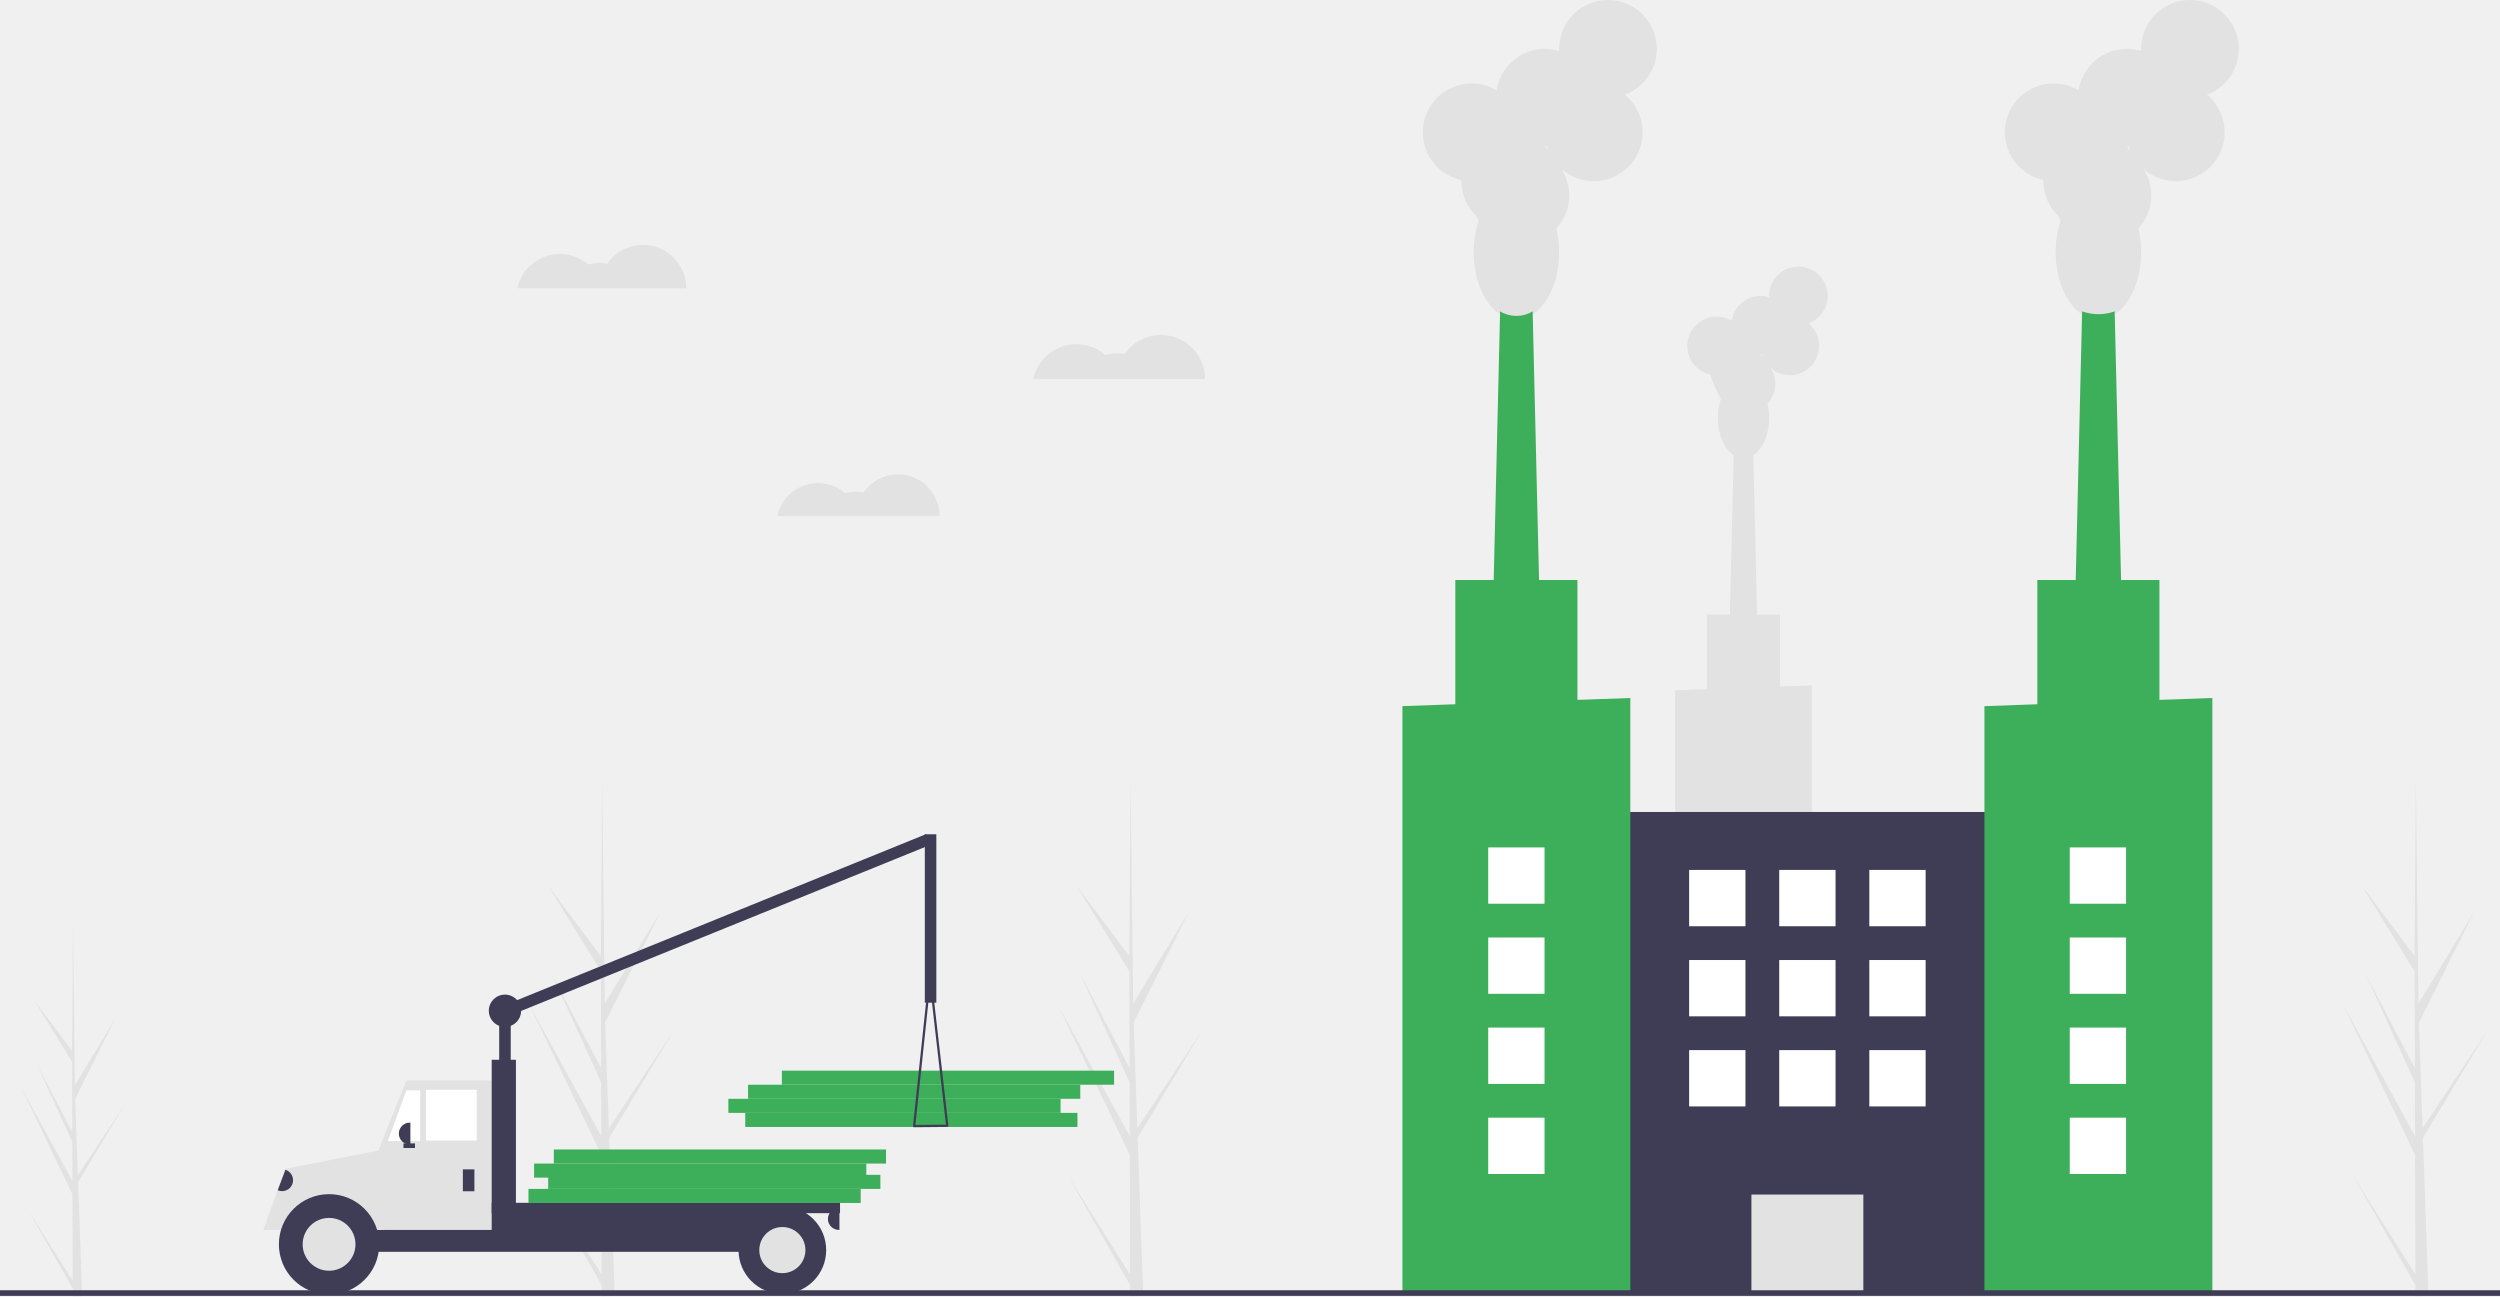
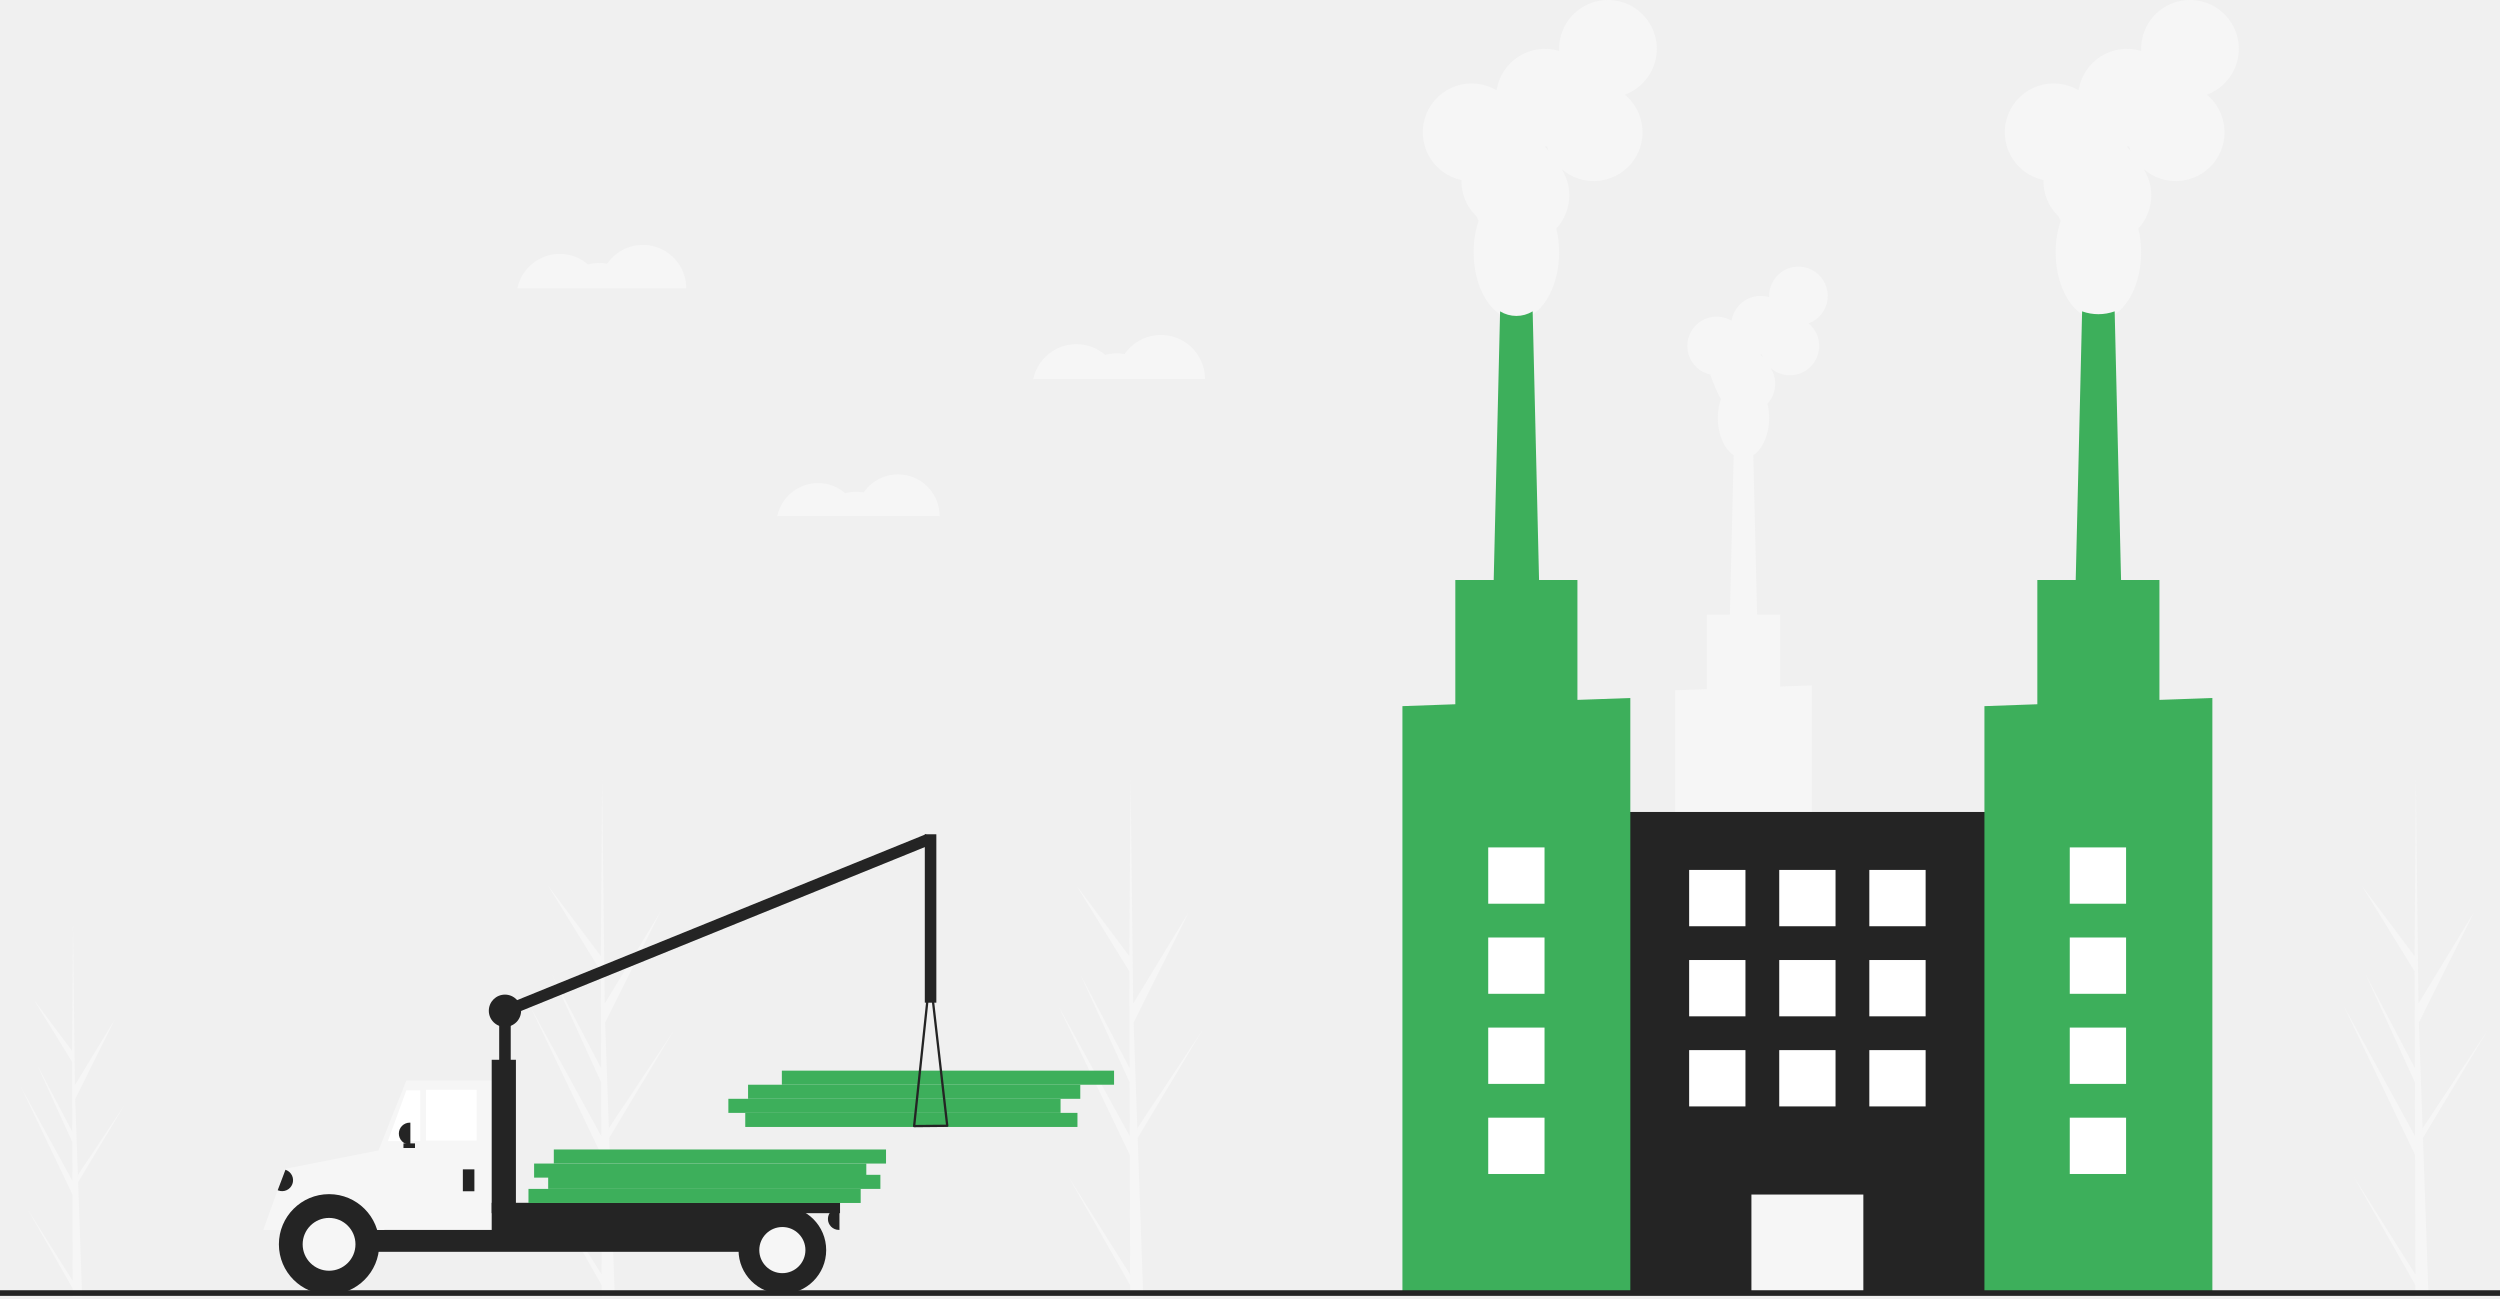
- <svg xmlns="http://www.w3.org/2000/svg" data-name="Layer 1" width="888" height="460.526" viewBox="0 0 888 460.526">
-   <path d="M369.701,672.443l-21.874-34.714,21.885,38.496.012,3.955q2.341-.027,4.634-.179l-1.784-50.812.023-.393-.04-.075-.17-4.801,22.872-38.046-22.895,34.451-.069,1.017-1.348-38.391,19.662-39.364-19.816,32.618-.922-79.573-.004-.265-.003.261-.449,62.738-18.788-25.102,18.805,30.506.087,34.362-17.433-33.187,17.443,38.239.048,19.107L344.254,577.082l25.343,52.874Z" transform="translate(-156 -219.7372)" fill="#e2e2e2" />
-   <path d="M557.413,672.443,535.538,637.729,557.423,676.225l.012,3.955q2.341-.027,4.634-.179L560.285,629.189l.023-.393-.04-.075-.17-4.801L582.97,585.873l-22.895,34.451-.069,1.017-1.348-38.391,19.662-39.364-19.816,32.618-.922-79.573-.004-.265-.003.261-.449,62.738-18.788-25.102,18.805,30.506.087,34.362-17.433-33.187,17.443,38.239.048,19.107-25.323-46.208,25.343,52.874Z" transform="translate(-156 -219.7372)" fill="#e2e2e2" />
-   <path d="M181.811,674.676l-15.795-25.067,15.803,27.797.008,2.856q1.69-.02,3.346-.13l-1.288-36.691.017-.284-.029-.054-.123-3.467L200.266,612.164l-16.533,24.877-.049.734-.973-27.722,14.198-28.424-14.309,23.553-.666-57.459-.003-.191-.002.188-.324,45.303-13.567-18.126,13.579,22.028.063,24.813-12.588-23.964,12.595,27.612.035,13.797L163.436,605.816l18.3,38.18Z" transform="translate(-156 -219.7372)" fill="#e2e2e2" />
-   <path d="M1013.945,672.443l-21.874-34.714,21.885,38.496.012,3.955q2.341-.027,4.634-.179l-1.784-50.812.023-.393-.04-.075-.17-4.801,22.872-38.046-22.895,34.451-.069,1.017-1.348-38.391,19.662-39.364-19.816,32.618-.922-79.573-.004-.265-.003.261-.449,62.738-18.788-25.102,18.805,30.506.087,34.362-17.433-33.187,17.443,38.239.048,19.107-25.323-46.208,25.343,52.874Z" transform="translate(-156 -219.7372)" fill="#e2e2e2" />
-   <rect x="420.714" y="615.033" width="118" height="5" transform="translate(803.4279 1015.328) rotate(-180)" fill="#3daf5b" />
-   <rect x="414.714" y="610.033" width="118" height="5" transform="translate(791.4279 1005.328) rotate(-180)" fill="#3daf5b" />
-   <rect x="421.714" y="605.033" width="118" height="5" transform="translate(805.4279 995.3279) rotate(-180)" fill="#3daf5b" />
-   <rect x="433.714" y="600.033" width="118" height="5" transform="translate(829.4279 985.3279) rotate(-180)" fill="#3daf5b" />
-   <rect x="333.313" y="577.937" width="4.097" height="29.088" transform="translate(514.7229 965.2259) rotate(-180)" fill="#3f3d56" />
-   <rect x="407.831" y="466.888" width="4.097" height="163.621" transform="translate(-100.3859 915.1075) rotate(-112.0915)" fill="#3f3d56" />
-   <rect x="257.519" y="636.524" width="35.644" height="13.93" transform="translate(394.6817 1067.241) rotate(-180)" fill="#3f3d56" />
-   <rect x="260.797" y="648.815" width="175.76" height="15.568" transform="translate(541.3533 1093.461) rotate(-180)" fill="#3f3d56" />
-   <polygon points="133.68 436.862 175.879 436.862 175.879 383.806 144.332 383.806 133.68 410.565 133.68 436.862" fill="#e2e2e2" />
-   <rect x="307.297" y="606.821" width="18.027" height="18.027" transform="translate(476.6211 1011.931) rotate(-180)" fill="#fff" />
-   <polygon points="137.777 405.315 149.249 405.315 149.249 387.289 144.332 387.289 137.777 405.315" fill="#fff" />
-   <rect x="320.408" y="635.09" width="4.097" height="7.784" transform="translate(488.912 1058.227) rotate(-180)" fill="#3f3d56" />
-   <path d="M297.669,618.497h.205a3.892,3.892,0,0,1,3.892,3.892v0a3.892,3.892,0,0,1-3.892,3.892h-.205a0,0,0,0,1,0,0v-7.784A0,0,0,0,1,297.669,618.497Z" transform="translate(443.4357 1025.042) rotate(180)" fill="#3f3d56" />
-   <path d="M450.077,648.815h.205a3.892,3.892,0,0,1,3.892,3.892v0a3.892,3.892,0,0,1-3.892,3.892h-.205a0,0,0,0,1,0,0v-7.784A0,0,0,0,1,450.077,648.815Z" transform="matrix(-1, 0, 0, -1, 748.2503, 1085.677)" fill="#3f3d56" />
-   <path d="M273.292,648.756a20.27,20.27,0,0,0-15.756,7.843h-8.007l7.784-21.684,36.258-7.151-1.024,28.835H289.048A20.27,20.27,0,0,0,273.292,648.756Z" transform="translate(-156 -219.7372)" fill="#e2e2e2" />
-   <circle cx="116.883" cy="441.983" r="17.822" fill="#3f3d56" />
-   <circle cx="116.883" cy="441.983" r="9.38" fill="#e2e2e2" />
-   <circle cx="277.894" cy="444.032" r="15.568" fill="#3f3d56" />
-   <circle cx="277.894" cy="444.032" r="8.194" fill="#e2e2e2" />
-   <rect x="330.65" y="596.169" width="8.604" height="62.069" transform="translate(513.9036 1034.67) rotate(-180)" fill="#3f3d56" />
-   <rect x="330.65" y="646.971" width="123.729" height="3.687" transform="translate(629.0284 1077.893) rotate(-180)" fill="#3f3d56" />
-   <rect x="299.308" y="625.872" width="4.097" height="1.639" transform="translate(446.7132 1033.645) rotate(-180)" fill="#3f3d56" />
-   <path d="M480.394,620.002a.41.41,0,0,1-.104-.318l5.65-53.432a.41.41,0,0,1,.406-.367h.002a.41.41,0,0,1,.407.363L492.866,619.569a.41.41,0,0,1-.403.456l-11.761.111h-.004A.409.409,0,0,1,480.394,620.002Zm5.97-49.966-5.211,49.277L492,619.21Z" transform="translate(-156 -219.7372)" fill="#3f3d56" />
-   <path d="M255.88,635.705h.205a3.892,3.892,0,0,1,3.892,3.892v0a3.892,3.892,0,0,1-3.892,3.892h-.205a0,0,0,0,1,0,0v-7.784A0,0,0,0,1,255.88,635.705Z" transform="translate(86.94131 -269.6233) rotate(20.71738)" fill="#3f3d56" />
-   <rect x="484.491" y="516.073" width="4.097" height="59.816" transform="translate(817.0794 872.2247) rotate(-180)" fill="#3f3d56" />
-   <circle cx="179.361" cy="359.02" r="5.736" fill="#3f3d56" />
-   <rect x="343.714" y="642.033" width="118" height="5" transform="translate(649.4279 1069.328) rotate(-180)" fill="#3daf5b" />
-   <rect x="350.714" y="637.033" width="118" height="5" transform="translate(663.4279 1059.328) rotate(-180)" fill="#3daf5b" />
-   <rect x="345.714" y="633.033" width="118" height="5" transform="translate(653.4279 1051.328) rotate(-180)" fill="#3daf5b" />
-   <rect x="352.714" y="628.033" width="118" height="5" transform="translate(667.4279 1041.328) rotate(-180)" fill="#3daf5b" />
-   <path d="M538.337,341.979a15.596,15.596,0,0,1,10.237,3.814,15.606,15.606,0,0,1,6.887-.303,15.66,15.66,0,0,1,28.555,8.887H523.019A15.665,15.665,0,0,1,538.337,341.979Z" transform="translate(-156 -219.7372)" fill="#e2e2e2" />
-   <path d="M446.572,391.327a14.744,14.744,0,0,1,9.678,3.606,14.755,14.755,0,0,1,6.511-.286,14.805,14.805,0,0,1,26.996,8.402H432.09A14.81,14.81,0,0,1,446.572,391.327Z" transform="translate(-156 -219.7372)" fill="#e2e2e2" />
-   <path d="M354.824,309.935a15.341,15.341,0,0,1,10.069,3.752,15.351,15.351,0,0,1,6.775-.298,15.404,15.404,0,0,1,28.088,8.742h-60A15.409,15.409,0,0,1,354.824,309.935Z" transform="translate(-156 -219.7372)" fill="#e2e2e2" />
-   <path d="M750.999,464.923V589.828H799.573V463.188l-11.276.403V438.033h-8.179l-1.348-56.604c3.3-2.151,5.623-7.258,5.623-13.222a21.669,21.669,0,0,0-.594-5.084,10.4,10.4,0,0,0,1.12-12.668,10.407,10.407,0,1,0,13.487-15.851,10.41,10.41,0,1,0-14.014-9.767c0,.152.005.304.011.454a10.415,10.415,0,0,0-13.338,8.383,10.409,10.409,0,1,0-7.485,19.127c-.002.076-.006.151-.006.227a50.599,50.599,0,0,0,3.676,8.435,21.026,21.026,0,0,0-1.074,6.745c0,5.964,2.322,11.072,5.623,13.222l-1.348,56.604h-8.178V464.52Zm30.332-119.268.027.001c.15,0,.299-.005.448-.011q.141.461.322.904A10.453,10.453,0,0,0,781.331,345.654Z" transform="translate(-156 -219.7372)" fill="#e2e2e2" />
-   <rect x="724.254" y="508.148" width="147.458" height="170.589" transform="translate(1439.966 967.1482) rotate(-180)" fill="#3f3d56" />
-   <rect x="778.105" y="644.041" width="39.756" height="34.696" transform="translate(1439.966 1103.041) rotate(-180)" fill="#e2e2e2" />
-   <path d="M675.111,283.692c-.003.126-.01.251-.01.377a17.293,17.293,0,0,0,5.26,12.437,17.329,17.329,0,0,0,.867,1.62,35.029,35.029,0,0,0-1.79,11.241c0,13.174,6.796,23.854,15.18,23.854s15.18-10.68,15.18-23.854a36.105,36.105,0,0,0-.989-8.473,17.334,17.334,0,0,0,1.867-21.113,17.346,17.346,0,1,0,22.479-26.419,17.35,17.35,0,1,0-23.356-16.278c0,.254.008.506.019.757a17.359,17.359,0,0,0-22.23,13.971,17.348,17.348,0,1,0-12.476,31.879Zm29.627-11.911c.25,0,.499-.008.746-.019q.233.769.536,1.506a17.387,17.387,0,0,0-1.327-1.488Z" transform="translate(-156 -219.7372)" fill="#e2e2e2" />
-   <path d="M685.941,451.767h17.35l-.62-26.02v-.01l-2.271-95.41a11.095,11.095,0,0,1-11.57,0l-2.27,95.41v.01Z" transform="translate(-156 -219.7372)" fill="#3daf5b" />
-   <polygon points="498.141 250.82 498.141 459 579.092 459 579.092 247.93 560.301 248.6 560.301 206.01 516.931 206.01 516.931 250.15 498.141 250.82" fill="#3daf5b" />
-   <path d="M881.841,283.692c-.003.126-.01.251-.01.377a17.293,17.293,0,0,0,5.26,12.437,17.329,17.329,0,0,0,.867,1.62,35.029,35.029,0,0,0-1.79,11.241c0,13.174,6.796,23.854,15.18,23.854s15.18-10.68,15.18-23.854a36.106,36.106,0,0,0-.989-8.473,17.334,17.334,0,0,0,1.867-21.113,17.346,17.346,0,1,0,22.479-26.419,17.35,17.35,0,1,0-23.356-16.278c0,.254.008.506.019.757a17.359,17.359,0,0,0-22.23,13.971,17.348,17.348,0,1,0-12.476,31.879ZM911.468,271.781c.25,0,.499-.008.746-.019q.233.769.536,1.506a17.385,17.385,0,0,0-1.327-1.488Z" transform="translate(-156 -219.7372)" fill="#e2e2e2" />
-   <path d="M892.674,451.767h17.348L907.131,330.331a17.101,17.101,0,0,1-11.565,0Z" transform="translate(-156 -219.7372)" fill="#3daf5b" />
-   <polygon points="704.871 250.82 704.871 459 785.831 459 785.831 247.93 779.181 248.17 767.031 248.6 767.031 206.01 723.661 206.01 723.661 250.15 704.871 250.82" fill="#3daf5b" />
-   <rect x="819.983" y="528.737" width="20" height="20" transform="translate(1503.966 857.7372) rotate(-180)" fill="#fff" />
-   <rect x="787.983" y="528.737" width="20" height="20" transform="translate(1439.966 857.7372) rotate(-180)" fill="#fff" />
-   <rect x="755.983" y="528.737" width="20" height="20" transform="translate(1375.966 857.7372) rotate(-180)" fill="#fff" />
-   <rect x="819.983" y="560.737" width="20" height="20" transform="translate(1503.966 921.7372) rotate(-180)" fill="#fff" />
-   <rect x="787.983" y="560.737" width="20" height="20" transform="translate(1439.966 921.7372) rotate(-180)" fill="#fff" />
-   <rect x="755.983" y="560.737" width="20" height="20" transform="translate(1375.966 921.7372) rotate(-180)" fill="#fff" />
-   <rect x="819.983" y="592.737" width="20" height="20" transform="translate(1503.966 985.7372) rotate(-180)" fill="#fff" />
-   <rect x="787.983" y="592.737" width="20" height="20" transform="translate(1439.966 985.7372) rotate(-180)" fill="#fff" />
-   <rect x="755.983" y="592.737" width="20" height="20" transform="translate(1375.966 985.7372) rotate(-180)" fill="#fff" />
-   <rect x="684.618" y="520.737" width="20" height="20" transform="translate(1233.235 841.7372) rotate(-180)" fill="#fff" />
-   <rect x="684.618" y="552.737" width="20" height="20" transform="translate(1233.235 905.7372) rotate(-180)" fill="#fff" />
-   <rect x="684.618" y="584.737" width="20" height="20" transform="translate(1233.235 969.7372) rotate(-180)" fill="#fff" />
-   <rect x="684.618" y="616.737" width="20" height="20" transform="translate(1233.235 1033.737) rotate(-180)" fill="#fff" />
-   <rect x="891.181" y="520.737" width="20" height="20" transform="translate(1646.363 841.7372) rotate(-180)" fill="#fff" />
-   <rect x="891.181" y="552.737" width="20" height="20" transform="translate(1646.363 905.7372) rotate(-180)" fill="#fff" />
-   <rect x="891.181" y="584.737" width="20" height="20" transform="translate(1646.363 969.7372) rotate(-180)" fill="#fff" />
-   <rect x="891.181" y="616.737" width="20" height="20" transform="translate(1646.363 1033.737) rotate(-180)" fill="#fff" />
-   <rect y="458.295" width="888" height="2" fill="#3f3d56" />
+ <svg xmlns="http://www.w3.org/2000/svg" width="770" height="400" viewBox="0 0 770 400" fill="none">
+   <path d="M185.304 392.549L166.336 362.448L185.313 395.828L185.323 399.258C186.676 399.242 188.016 399.19 189.342 399.102L187.794 355.042L187.815 354.702L187.78 354.637L187.633 350.473L207.465 317.483L187.612 347.356L187.553 348.237L186.384 314.948L203.434 280.815L186.251 309.099L185.452 240.1L185.448 239.87L185.445 240.096L185.056 294.497L168.764 272.73L185.07 299.183L185.146 328.979L170.03 300.202L185.154 333.359L185.196 349.927L163.238 309.859L185.214 355.707L185.304 392.549Z" fill="#F6F6F6" />
+   <path d="M348.073 392.549L329.105 362.448L348.081 395.828L348.092 399.258C349.445 399.242 350.784 399.19 352.11 399.102L350.563 355.042L350.583 354.702L350.549 354.637L350.401 350.473L370.234 317.483L350.381 347.356L350.321 348.237L349.153 314.948L366.202 280.815L349.019 309.099L348.22 240.1L348.216 239.87L348.214 240.096L347.825 294.497L331.533 272.73L347.839 299.183L347.915 328.979L332.798 300.202L347.923 333.359L347.965 349.927L326.007 309.859L347.982 355.707L348.073 392.549Z" fill="#F6F6F6" />
+   <path d="M22.381 394.485L8.684 372.749L22.387 396.853L22.395 399.33C23.372 399.318 24.339 399.281 25.296 399.217L24.179 367.402L24.194 367.156L24.169 367.109L24.062 364.102L38.383 340.28L24.047 361.851L24.005 362.488L23.161 338.45L35.472 313.803L23.065 334.226L22.487 284.402L22.485 284.236L22.483 284.399L22.202 323.682L10.438 307.965L22.212 327.066L22.267 348.581L11.351 327.801L22.273 351.744L22.303 363.708L6.447 334.775L22.316 367.882L22.381 394.485Z" fill="#F6F6F6" />
+   <path d="M743.939 392.549L724.971 362.448L743.948 395.828L743.958 399.258C745.311 399.242 746.65 399.19 747.976 399.102L746.429 355.042L746.45 354.702L746.415 354.637L746.267 350.473L766.1 317.483L746.247 347.356L746.188 348.237L745.019 314.948L762.068 280.815L744.886 309.099L744.086 240.1L744.083 239.87L744.08 240.096L743.691 294.497L727.399 272.73L743.705 299.183L743.781 328.979L728.664 300.202L743.789 333.359L743.831 349.927L721.873 309.859L743.848 355.707L743.939 392.549Z" fill="#F6F6F6" />
+   <path d="M229.538 347.103H331.857V342.767H229.538V347.103Z" fill="#3DAF5B" />
+   <path d="M224.335 342.768H326.655V338.432H224.335V342.768Z" fill="#3DAF5B" />
+   <path d="M230.405 338.432H332.725V334.096H230.405V338.432Z" fill="#3DAF5B" />
+   <path d="M240.81 334.096H343.13V329.761H240.81V334.096Z" fill="#3DAF5B" />
+   <path d="M153.751 335.825H157.304V310.602H153.751V335.825Z" fill="#242424" />
+   <path d="M153.744 310.281L155.08 313.573L286.543 260.214L285.207 256.923L153.744 310.281Z" fill="#242424" />
+   <path d="M88.029 373.481H118.937V361.403H88.029V373.481Z" fill="#242424" />
+   <path d="M90.871 385.56H243.275V372.06H90.871V385.56Z" fill="#242424" />
+   <path d="M115.916 378.81H152.507V332.805H125.153L115.916 356.008V378.81Z" fill="#F6F6F6" />
+   <path d="M131.193 351.278H146.824V335.647H131.193V351.278Z" fill="white" />
+   <path d="M119.469 351.456H129.416V335.825H125.153L119.469 351.456Z" fill="white" />
+   <path d="M142.561 366.91H146.113V360.16H142.561V366.91Z" fill="#242424" />
+   <path d="M126.396 352.521H126.219C125.324 352.521 124.465 352.166 123.832 351.533C123.199 350.9 122.844 350.042 122.844 349.147C122.844 348.251 123.199 347.393 123.832 346.76C124.465 346.127 125.324 345.772 126.219 345.772H126.396V352.521Z" fill="#242424" />
+   <path d="M258.552 378.81H258.374C257.479 378.81 256.621 378.455 255.988 377.822C255.355 377.189 254.999 376.331 254.999 375.436C254.999 374.541 255.355 373.682 255.988 373.049C256.621 372.416 257.479 372.061 258.374 372.061H258.552V378.81Z" fill="#242424" />
+   <path d="M101.706 372.01C99.064 372.044 96.464 372.673 94.099 373.85C91.734 375.028 89.664 376.723 88.044 378.811H81.102L87.851 360.008L119.292 353.808L118.403 378.811H115.368C113.749 376.723 111.679 375.028 109.314 373.85C106.949 372.673 104.348 372.044 101.706 372.01Z" fill="#F6F6F6" />
+   <path d="M101.351 398.705C109.886 398.705 116.805 391.786 116.805 383.251C116.805 374.716 109.886 367.797 101.351 367.797C92.816 367.797 85.897 374.716 85.897 383.251C85.897 391.786 92.816 398.705 101.351 398.705Z" fill="#242424" />
+   <path d="M101.351 391.385C105.843 391.385 109.485 387.744 109.485 383.252C109.485 378.76 105.843 375.118 101.351 375.118C96.859 375.118 93.218 378.76 93.218 383.252C93.218 387.744 96.859 391.385 101.351 391.385Z" fill="#F6F6F6" />
+   <path d="M240.966 398.527C248.422 398.527 254.466 392.483 254.466 385.028C254.466 377.572 248.422 371.528 240.966 371.528C233.511 371.528 227.467 377.572 227.467 385.028C227.467 392.483 233.511 398.527 240.966 398.527Z" fill="#242424" />
+   <path d="M240.965 392.133C244.889 392.133 248.071 388.952 248.071 385.027C248.071 381.103 244.889 377.922 240.965 377.922C237.041 377.922 233.86 381.103 233.86 385.027C233.86 388.952 237.041 392.133 240.965 392.133Z" fill="#F6F6F6" />
+   <path d="M151.442 380.231H158.902V326.41H151.442V380.231Z" fill="#242424" />
+   <path d="M151.442 373.659H258.729V370.462H151.442V373.659Z" fill="#242424" />
+   <path d="M124.265 353.587H127.817V352.166H124.265V353.587Z" fill="#242424" />
+   <path d="M281.288 347.076C281.254 347.039 281.229 346.996 281.213 346.948C281.197 346.9 281.192 346.85 281.197 346.8L286.097 300.468C286.106 300.381 286.147 300.301 286.212 300.242C286.277 300.183 286.361 300.151 286.449 300.15H286.45C286.537 300.15 286.621 300.183 286.687 300.241C286.752 300.299 286.793 300.379 286.803 300.465L292.102 346.701C292.108 346.75 292.103 346.801 292.088 346.848C292.073 346.896 292.048 346.939 292.015 346.977C291.982 347.014 291.942 347.044 291.897 347.065C291.851 347.085 291.802 347.096 291.752 347.097L281.554 347.193H281.551C281.501 347.193 281.452 347.182 281.407 347.162C281.362 347.142 281.321 347.113 281.288 347.076ZM286.464 303.75L281.946 346.478L291.351 346.39L286.464 303.75Z" fill="#242424" />
+   <path d="M87.917 360.283L88.083 360.346C88.92 360.662 89.597 361.298 89.966 362.114C90.334 362.93 90.363 363.859 90.046 364.696C89.729 365.533 89.093 366.211 88.277 366.579C87.461 366.947 86.532 366.976 85.695 366.659L85.529 366.596L87.917 360.283Z" fill="#242424" />
+   <path d="M284.84 308.825H288.393V256.958H284.84V308.825Z" fill="#242424" />
+   <path d="M155.527 316.286C158.274 316.286 160.501 314.059 160.501 311.312C160.501 308.565 158.274 306.338 155.527 306.338C152.78 306.338 150.554 308.565 150.554 311.312C150.554 314.059 152.78 316.286 155.527 316.286Z" fill="#242424" />
+   <path d="M162.77 370.515H265.09V366.18H162.77V370.515Z" fill="#3DAF5B" />
+   <path d="M168.839 366.18H271.159V361.844H168.839V366.18Z" fill="#3DAF5B" />
+   <path d="M164.504 362.711H266.824V358.375H164.504V362.711Z" fill="#3DAF5B" />
+   <path d="M170.574 358.375H272.894V354.04H170.574V358.375Z" fill="#3DAF5B" />
+   <path d="M331.531 105.998C334.792 105.994 337.944 107.169 340.407 109.305C342.353 108.774 344.394 108.684 346.379 109.043C348.023 106.658 350.386 104.861 353.124 103.914C355.861 102.968 358.83 102.922 361.596 103.782C364.362 104.643 366.78 106.366 368.497 108.699C370.214 111.032 371.14 113.852 371.14 116.749H318.248C318.897 113.707 320.569 110.98 322.987 109.023C325.405 107.066 328.421 105.999 331.531 105.998Z" fill="#F6F6F6" />
+   <path d="M251.96 148.789C255.043 148.785 258.023 149.896 260.352 151.916C262.192 151.413 264.121 151.328 265.998 151.668C267.551 149.413 269.786 147.714 272.374 146.819C274.962 145.924 277.769 145.88 280.383 146.694C282.998 147.508 285.284 149.137 286.908 151.342C288.531 153.548 289.406 156.214 289.406 158.953H239.402C240.015 156.077 241.597 153.499 243.883 151.649C246.168 149.799 249.019 148.789 251.96 148.789Z" fill="#F6F6F6" />
+   <path d="M172.404 78.213C175.611 78.209 178.712 79.364 181.135 81.466C183.049 80.943 185.056 80.855 187.009 81.208C188.626 78.862 190.951 77.094 193.644 76.163C196.336 75.232 199.256 75.186 201.977 76.033C204.698 76.88 207.076 78.574 208.765 80.869C210.454 83.164 211.365 85.939 211.365 88.788H159.338C159.976 85.796 161.621 83.113 163.999 81.188C166.378 79.263 169.344 78.213 172.404 78.213Z" fill="#F6F6F6" />
+   <path d="M515.934 212.604V320.912H558.053V211.1L548.276 211.449V189.288H541.184L540.015 140.206C542.877 138.341 544.891 133.912 544.891 128.741C544.894 127.256 544.721 125.777 544.376 124.333C545.73 122.867 546.56 120.994 546.736 119.006C546.912 117.018 546.424 115.029 545.347 113.348C546.247 114.135 547.295 114.734 548.428 115.113C549.562 115.491 550.759 115.641 551.951 115.553C553.143 115.464 554.305 115.141 555.371 114.599C556.437 114.058 557.384 113.311 558.159 112.401C558.933 111.491 559.519 110.436 559.883 109.297C560.246 108.159 560.38 106.959 560.276 105.769C560.172 104.578 559.833 103.42 559.278 102.361C558.723 101.303 557.963 100.365 557.042 99.603C558.59 99.032 559.951 98.048 560.979 96.757C562.006 95.467 562.661 93.919 562.871 92.283C563.08 90.647 562.838 88.985 562.169 87.477C561.501 85.969 560.432 84.673 559.079 83.73C557.725 82.786 556.139 82.232 554.493 82.127C552.847 82.022 551.204 82.369 549.741 83.133C548.279 83.896 547.054 85.045 546.198 86.456C545.343 87.866 544.891 89.484 544.891 91.134C544.891 91.266 544.895 91.397 544.901 91.528C543.661 91.149 542.355 91.042 541.071 91.213C539.786 91.384 538.554 91.829 537.457 92.519C536.359 93.208 535.424 94.126 534.712 95.209C534.001 96.292 533.532 97.516 533.335 98.797C532.21 98.127 530.952 97.71 529.649 97.575C528.346 97.441 527.03 97.591 525.791 98.016C524.552 98.441 523.421 99.131 522.475 100.037C521.529 100.943 520.792 102.044 520.315 103.264C519.838 104.484 519.632 105.793 519.711 107.1C519.79 108.407 520.153 109.682 520.774 110.835C521.396 111.988 522.26 112.992 523.309 113.777C524.357 114.562 525.563 115.11 526.845 115.382C526.843 115.448 526.839 115.513 526.839 115.579C527.678 118.108 528.745 120.556 530.027 122.892C529.4 124.778 529.086 126.754 529.096 128.741C529.096 133.912 531.11 138.341 533.972 140.206L532.803 189.288H525.712V212.255L515.934 212.604ZM542.235 109.185L542.258 109.185C542.389 109.185 542.518 109.181 542.647 109.176C542.728 109.442 542.821 109.703 542.926 109.959C542.71 109.688 542.48 109.429 542.235 109.185Z" fill="#F6F6F6" />
+   <path d="M492.743 398.007H620.606V250.086L492.743 250.086V398.007Z" fill="#242424" />
+   <path d="M539.438 398.007H573.911V367.921H539.438V398.007Z" fill="#F6F6F6" />
+   <path d="M450.13 55.456C450.128 55.566 450.122 55.674 450.122 55.784C450.12 57.795 450.522 59.787 451.306 61.64C452.09 63.492 453.238 65.169 454.683 66.568C454.908 67.05 455.159 67.519 455.435 67.973C454.389 71.116 453.865 74.409 453.882 77.721C453.882 89.144 459.775 98.405 467.045 98.405C474.314 98.405 480.207 89.144 480.207 77.721C480.213 75.246 479.925 72.78 479.349 70.374C481.607 67.931 482.99 64.809 483.283 61.496C483.576 58.183 482.762 54.867 480.968 52.066C482.468 53.377 484.213 54.377 486.103 55.007C487.992 55.638 489.988 55.887 491.974 55.74C493.961 55.593 495.898 55.053 497.674 54.151C499.45 53.249 501.029 52.004 502.32 50.487C503.611 48.97 504.587 47.212 505.193 45.314C505.799 43.417 506.021 41.418 505.848 39.434C505.675 37.449 505.11 35.519 504.185 33.755C503.26 31.991 501.994 30.429 500.46 29.158C503.039 28.206 505.308 26.566 507.021 24.415C508.733 22.264 509.824 19.685 510.173 16.958C510.523 14.231 510.119 11.461 509.005 8.947C507.891 6.434 506.109 4.274 503.853 2.702C501.598 1.13 498.955 0.206 496.211 0.031C493.467 -0.145 490.728 0.435 488.291 1.707C485.854 2.979 483.811 4.895 482.386 7.246C480.961 9.597 480.208 12.293 480.207 15.043C480.207 15.263 480.215 15.482 480.224 15.699C478.158 15.069 475.981 14.889 473.841 15.174C471.7 15.459 469.645 16.201 467.817 17.351C465.988 18.5 464.428 20.029 463.243 21.834C462.058 23.64 461.275 25.679 460.948 27.814C459.072 26.698 456.975 26.003 454.804 25.778C452.633 25.554 450.439 25.804 448.374 26.513C446.309 27.221 444.423 28.37 442.847 29.881C441.271 31.391 440.043 33.227 439.247 35.259C438.452 37.292 438.108 39.474 438.241 41.653C438.373 43.832 438.978 45.956 440.013 47.877C441.048 49.799 442.49 51.472 444.237 52.781C445.984 54.09 447.995 55.003 450.13 55.456ZM475.82 45.128C476.037 45.128 476.252 45.121 476.467 45.112C476.602 45.557 476.757 45.992 476.932 46.418C476.573 45.966 476.189 45.535 475.781 45.127L475.82 45.128Z" fill="#F6F6F6" />
+   <path d="M459.521 201.197H474.566L474.029 178.635V178.626L472.06 95.894C470.55 96.817 468.814 97.306 467.044 97.306C465.274 97.306 463.538 96.817 462.028 95.894L460.059 178.626V178.635L459.521 201.197Z" fill="#3DAF5B" />
+   <path d="M431.946 217.49V398.007H502.14V214.984L485.846 215.565V178.635H448.239V216.909L431.946 217.49Z" fill="#3DAF5B" />
+   <path d="M629.389 55.456C629.386 55.566 629.381 55.674 629.381 55.784C629.378 57.795 629.781 59.787 630.565 61.64C631.348 63.492 632.497 65.169 633.942 66.568C634.167 67.05 634.418 67.519 634.694 67.973C633.648 71.116 633.124 74.409 633.141 77.721C633.141 89.144 639.034 98.405 646.304 98.405C653.573 98.405 659.466 89.144 659.466 77.721C659.472 75.246 659.184 72.78 658.608 70.374C660.865 67.931 662.249 64.809 662.542 61.496C662.835 58.183 662.02 54.867 660.227 52.066C661.727 53.377 663.472 54.377 665.361 55.007C667.251 55.638 669.247 55.887 671.233 55.74C673.219 55.593 675.157 55.053 676.933 54.151C678.709 53.25 680.288 52.004 681.579 50.487C682.869 48.97 683.846 47.212 684.452 45.314C685.058 43.417 685.28 41.418 685.107 39.434C684.934 37.449 684.369 35.519 683.444 33.755C682.519 31.991 681.253 30.429 679.719 29.158C682.298 28.206 684.567 26.566 686.28 24.415C687.992 22.264 689.082 19.685 689.432 16.958C689.782 14.231 689.378 11.461 688.264 8.947C687.149 6.434 685.368 4.274 683.112 2.702C680.857 1.13 678.214 0.206 675.47 0.031C672.726 -0.145 669.987 0.435 667.55 1.707C665.112 2.979 663.07 4.895 661.645 7.246C660.22 9.597 659.466 12.293 659.466 15.043C659.466 15.263 659.473 15.482 659.483 15.699C657.417 15.069 655.24 14.889 653.099 15.174C650.959 15.459 648.904 16.201 647.076 17.351C645.247 18.5 643.687 20.029 642.502 21.834C641.317 23.64 640.534 25.679 640.207 27.814C638.331 26.698 636.234 26.003 634.063 25.778C631.892 25.554 629.697 25.804 627.633 26.513C625.568 27.221 623.682 28.37 622.106 29.881C620.53 31.391 619.302 33.227 618.506 35.259C617.711 37.292 617.367 39.474 617.499 41.653C617.631 43.832 618.236 45.956 619.272 47.877C620.307 49.799 621.749 51.472 623.496 52.781C625.243 54.09 627.254 55.003 629.389 55.456ZM655.079 45.128C655.296 45.128 655.511 45.121 655.726 45.112C655.861 45.556 656.016 45.992 656.19 46.418C655.832 45.966 655.448 45.535 655.04 45.127L655.079 45.128Z" fill="#F6F6F6" />
+   <path d="M638.782 201.197H653.825L651.318 95.898C648.077 97.063 644.531 97.063 641.289 95.898L638.782 201.197Z" fill="#3DAF5B" />
+   <path d="M611.206 217.49V398.007H681.408V214.984L675.642 215.192L665.106 215.565V178.635H627.499V216.909L611.206 217.49Z" fill="#3DAF5B" />
+   <path d="M575.751 285.282H593.094V267.939H575.751V285.282Z" fill="white" />
+   <path d="M548.003 285.282H565.346V267.939H548.003V285.282Z" fill="white" />
+   <path d="M520.256 285.282H537.599V267.939H520.256V285.282Z" fill="white" />
+   <path d="M575.751 313.029H593.094V295.687H575.751V313.029Z" fill="white" />
+   <path d="M548.003 313.029H565.346V295.687H548.003V313.029Z" fill="white" />
+   <path d="M520.256 313.029H537.599V295.687H520.256V313.029Z" fill="white" />
+   <path d="M575.751 340.777H593.094V323.435H575.751V340.777Z" fill="white" />
+   <path d="M548.003 340.777H565.346V323.435H548.003V340.777Z" fill="white" />
+   <path d="M520.256 340.777H537.599V323.435H520.256V340.777Z" fill="white" />
+   <path d="M458.373 278.345H475.716V261.002H458.373V278.345Z" fill="white" />
+   <path d="M458.373 306.092H475.716V288.75H458.373V306.092Z" fill="white" />
+   <path d="M458.373 333.84H475.716V316.498H458.373V333.84Z" fill="white" />
+   <path d="M458.373 361.588H475.716V344.246H458.373V361.588Z" fill="white" />
+   <path d="M637.489 278.345H654.831V261.002H637.489V278.345Z" fill="white" />
+   <path d="M637.489 306.092H654.831V288.75H637.489V306.092Z" fill="white" />
+   <path d="M637.489 333.84H654.831V316.498H637.489V333.84Z" fill="white" />
+   <path d="M637.489 361.588H654.831V344.246H637.489V361.588Z" fill="white" />
+   <path d="M770 397.396H0V399.13H770V397.396Z" fill="#242424" />
</svg>
